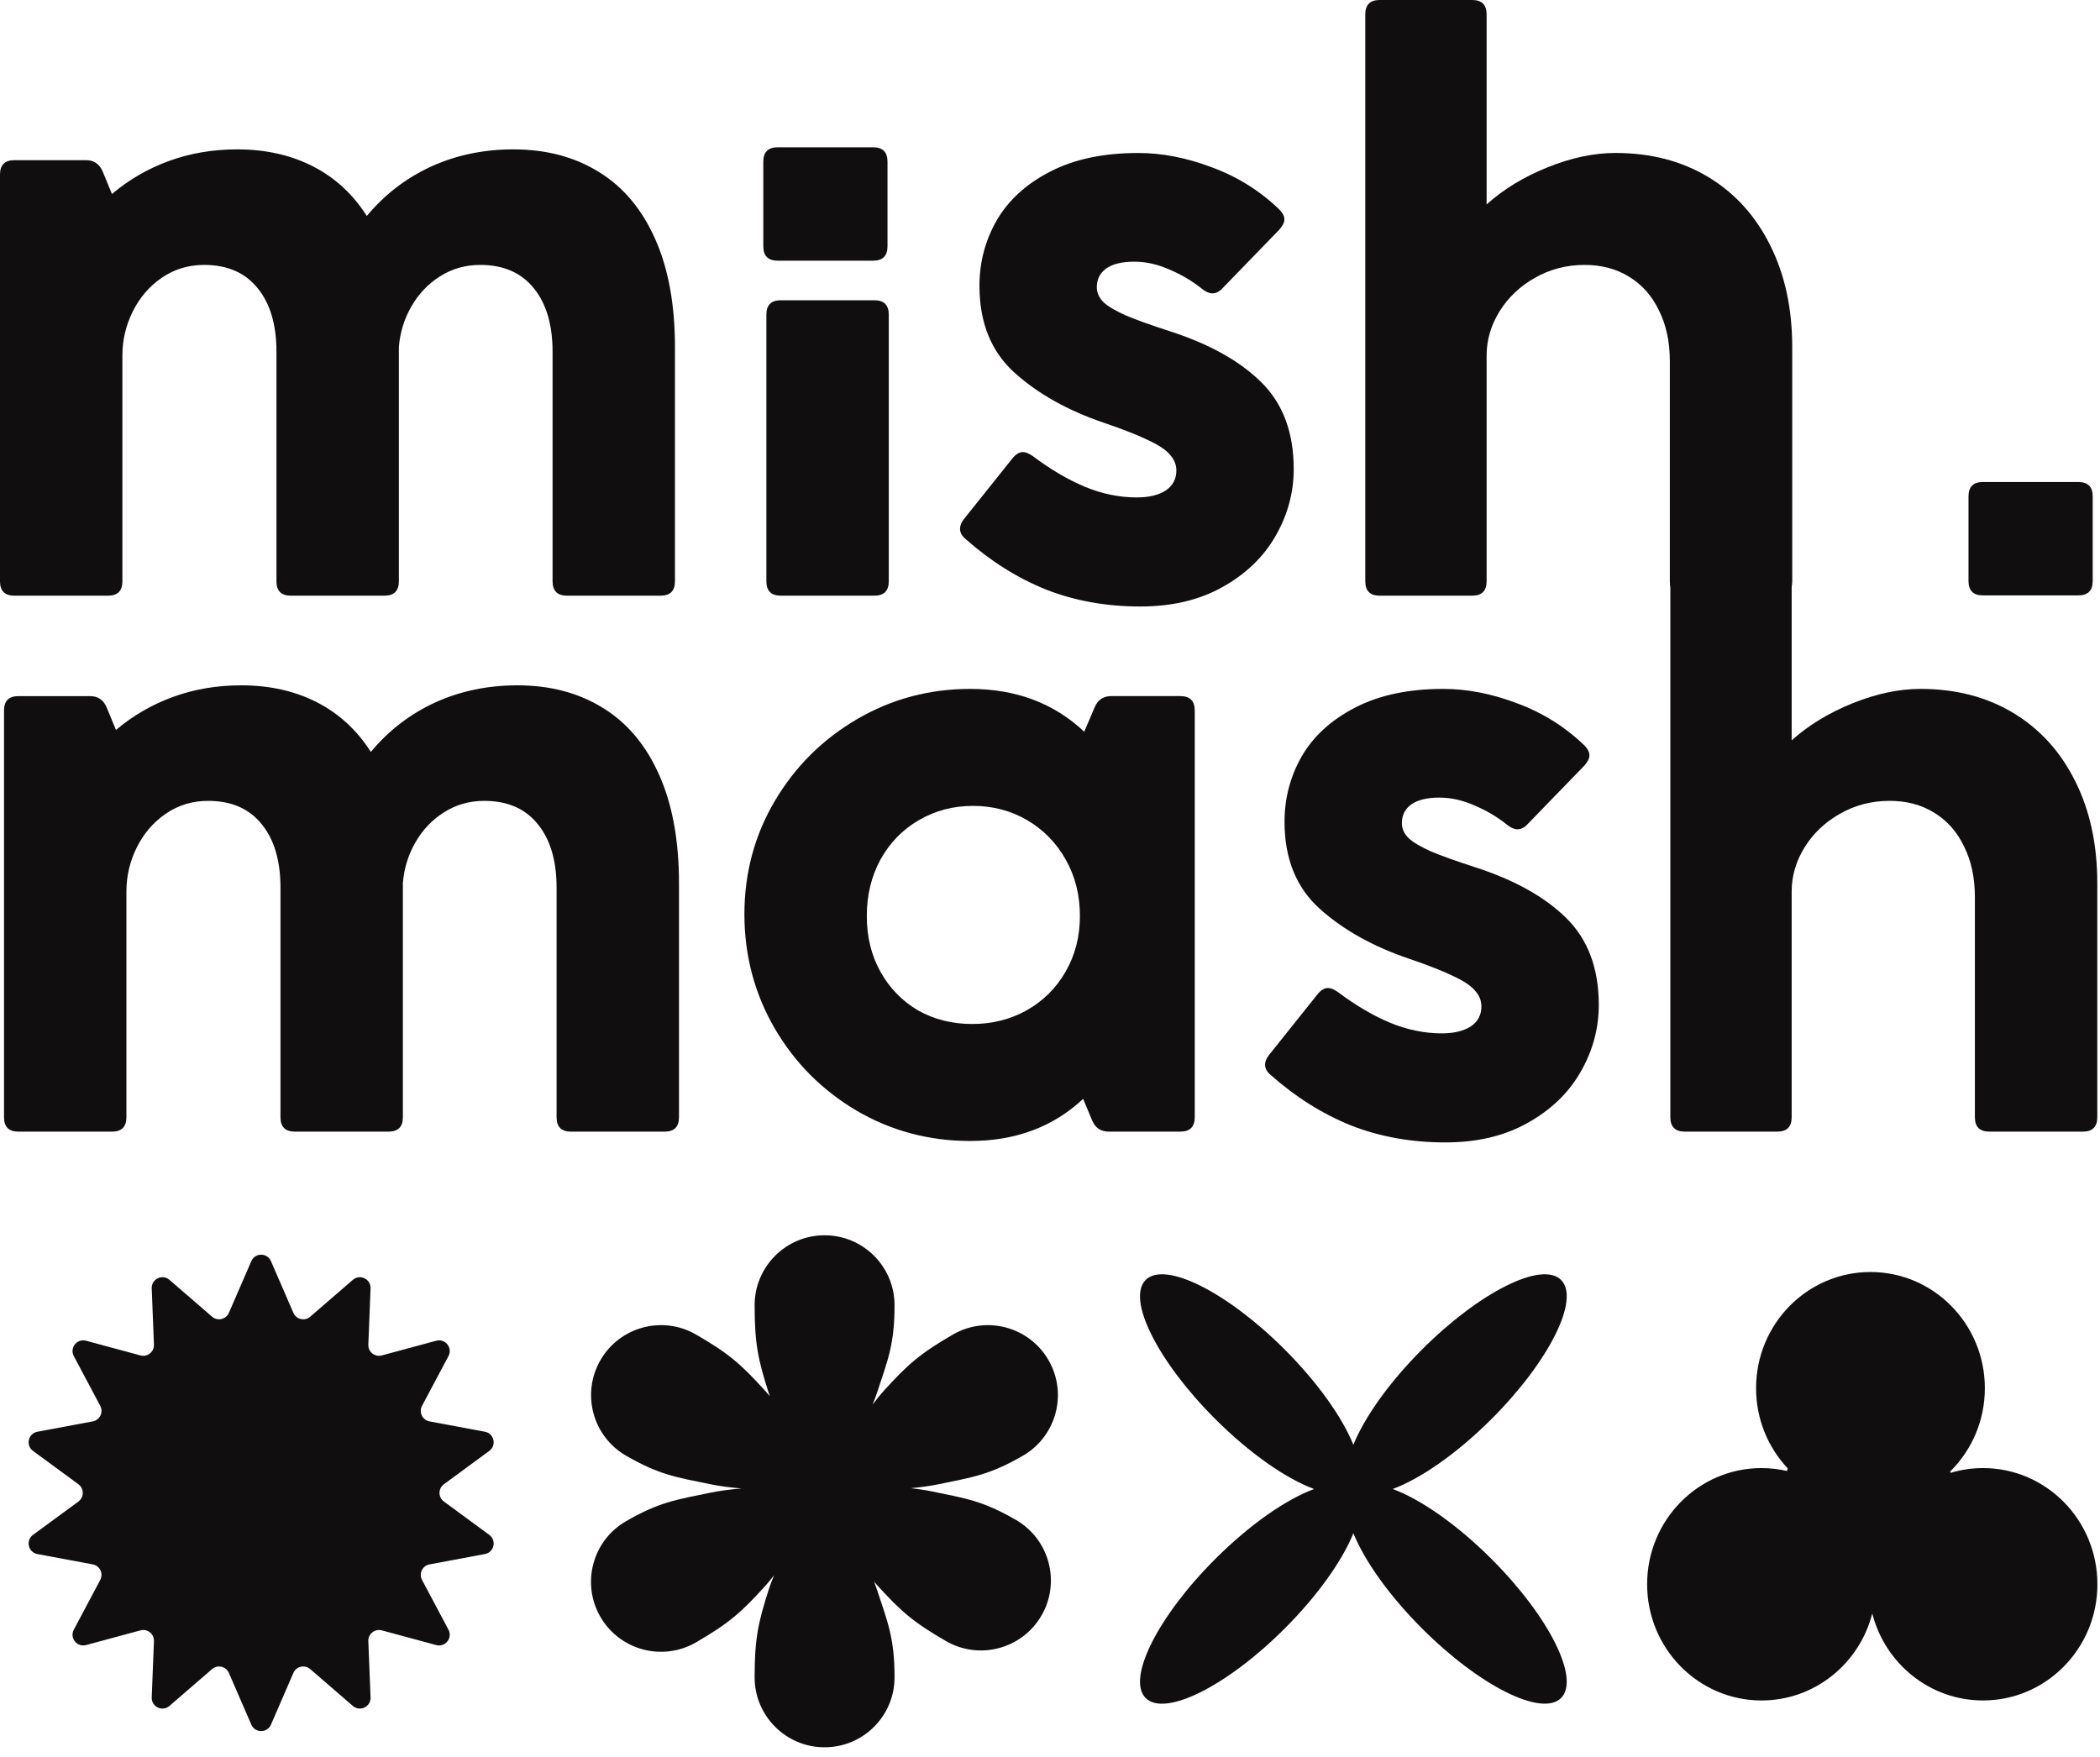
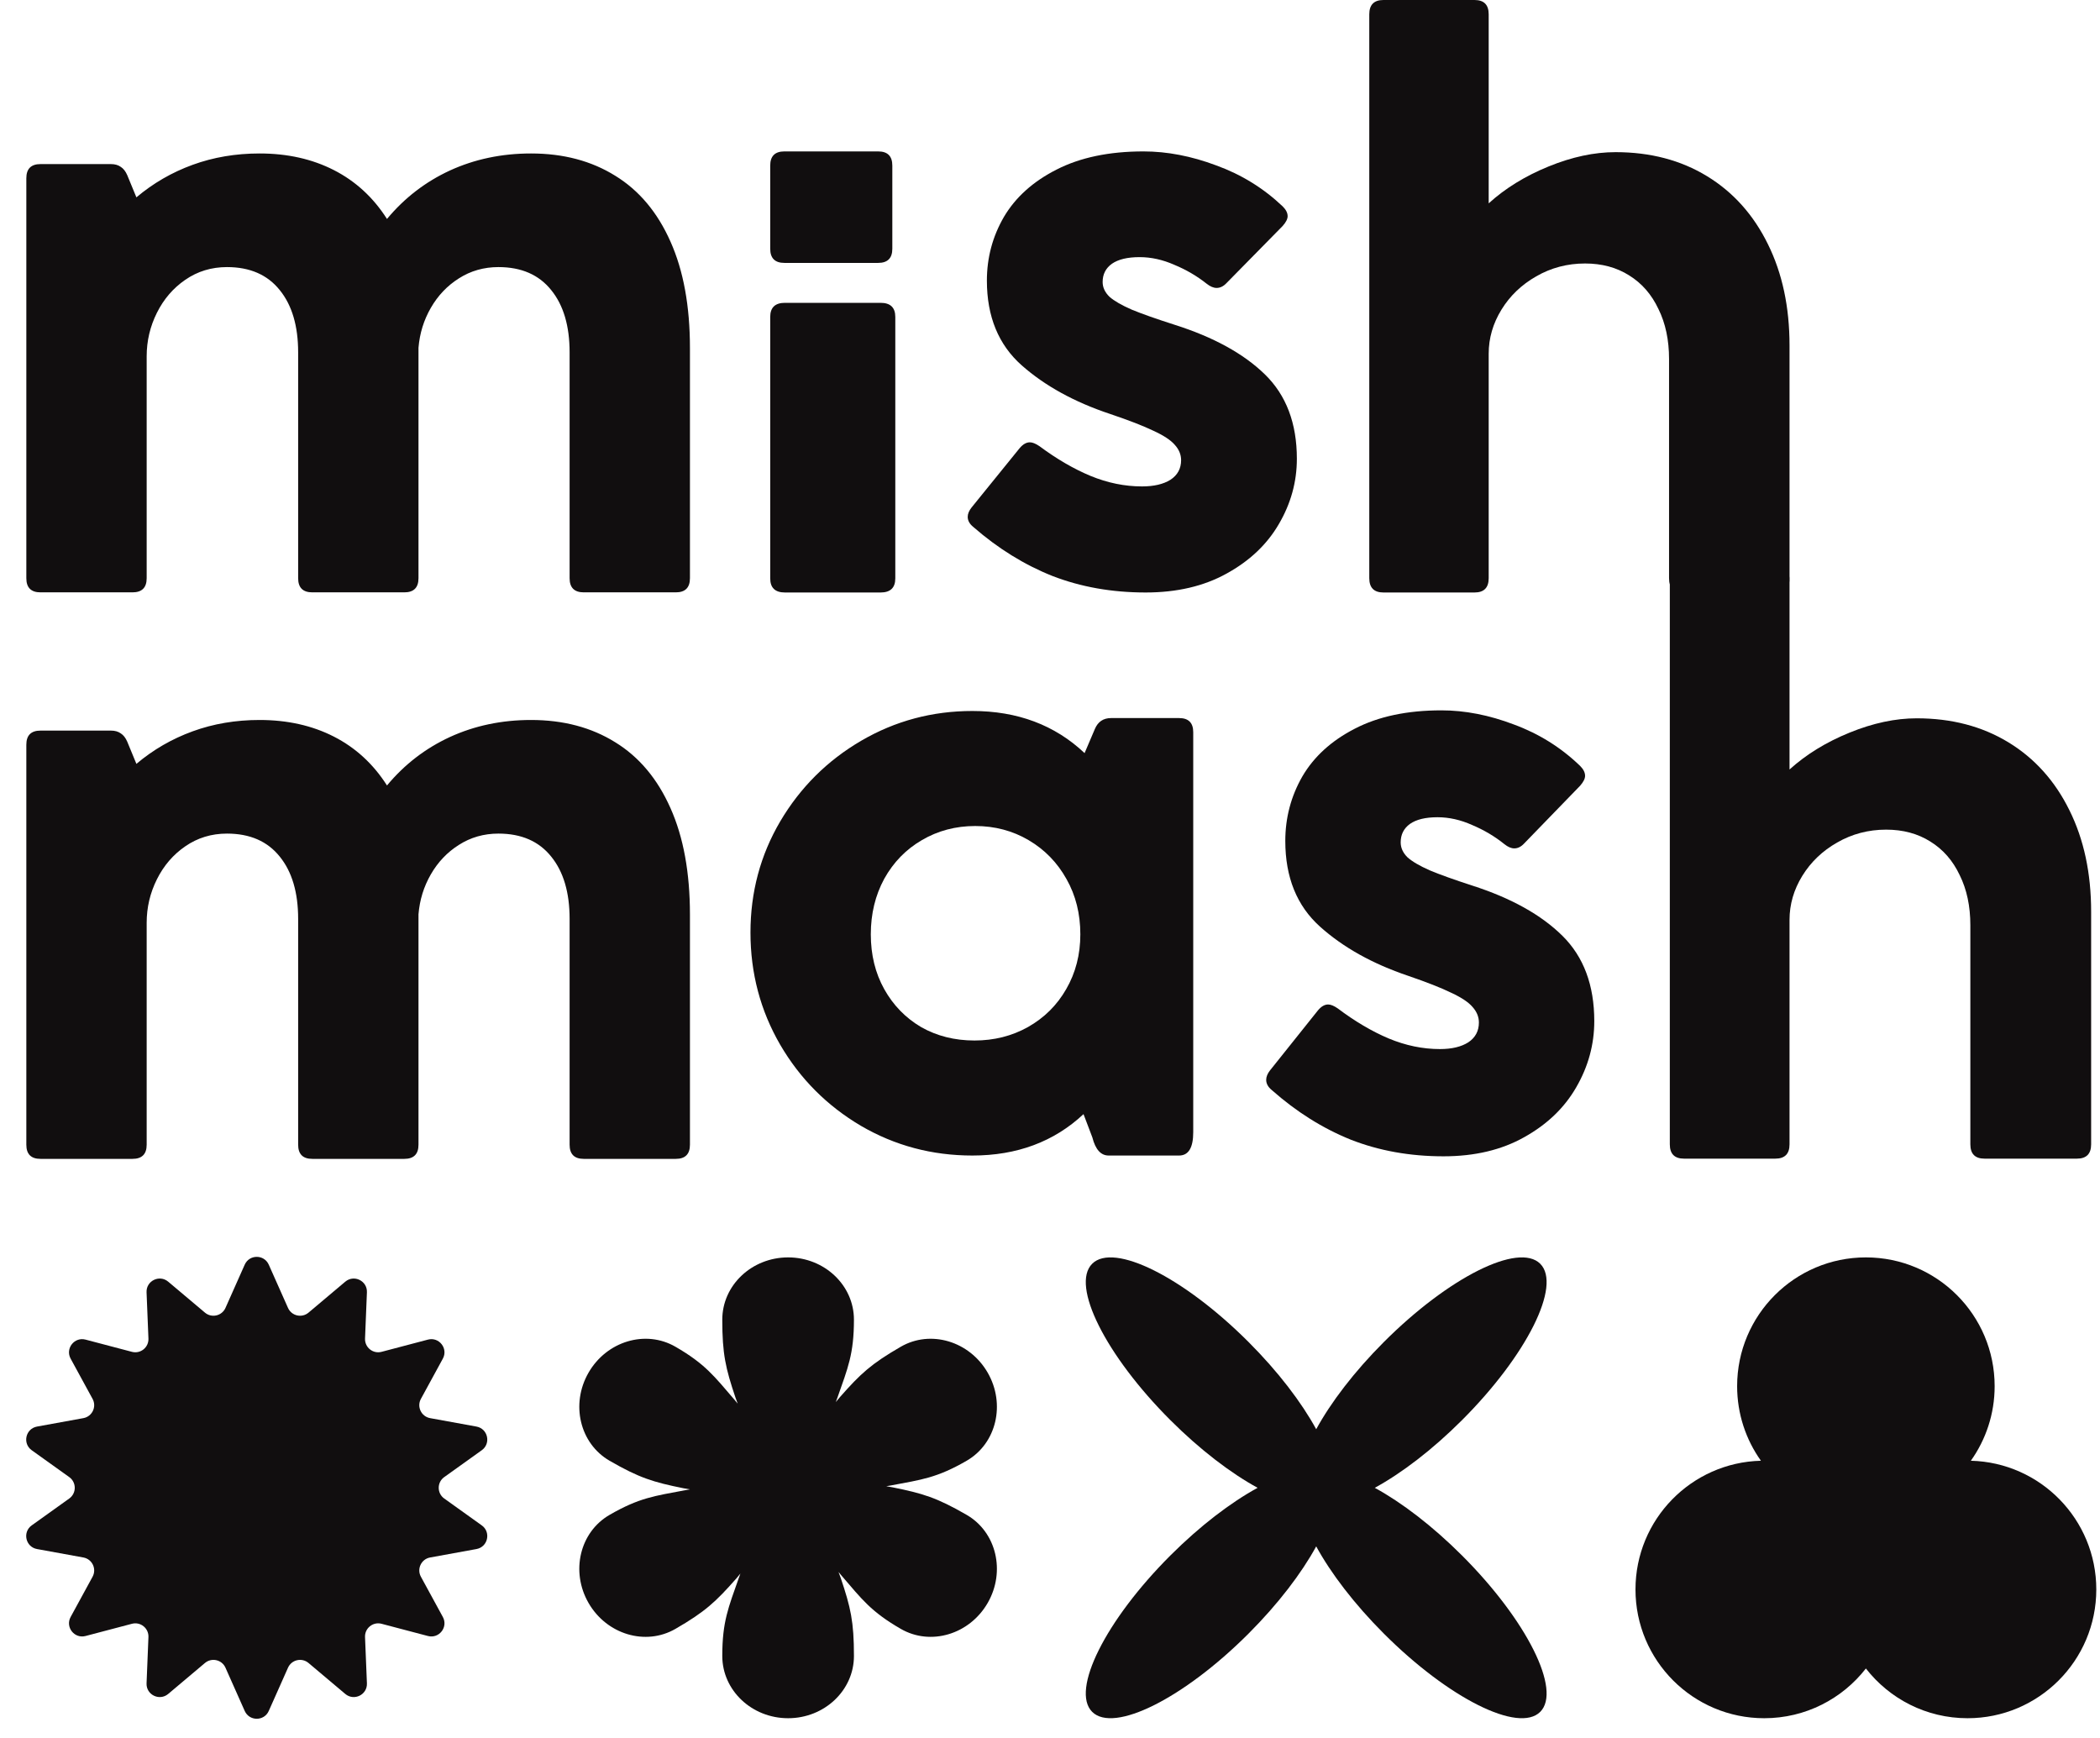
- <svg xmlns="http://www.w3.org/2000/svg" width="196" height="164" viewBox="0 0 196 164" fill="none">
-   <path d="M150.778 14.279C154.071 14.279 156.96 15.03 159.446 16.53C161.933 18.031 163.859 20.159 165.225 22.914C166.592 25.647 167.275 28.816 167.275 32.423V54.262C167.275 55.158 166.827 55.606 165.931 55.606H157.195C156.299 55.606 155.851 55.158 155.851 54.262V33.699C155.851 31.907 155.515 30.34 154.843 28.996C154.194 27.629 153.264 26.576 152.055 25.837C150.868 25.098 149.479 24.729 147.889 24.729C146.209 24.729 144.663 25.132 143.252 25.938C141.863 26.722 140.766 27.764 139.959 29.063C139.153 30.362 138.75 31.739 138.75 33.195V54.262C138.75 55.158 138.302 55.606 137.406 55.606H128.771C127.875 55.606 127.427 55.158 127.427 54.262V1.344C127.427 0.448 127.875 0 128.771 0H137.406C138.302 0 138.75 0.448 138.75 1.344V19.084C140.318 17.673 142.21 16.519 144.428 15.623C146.645 14.727 148.762 14.279 150.778 14.279Z" fill="#110E0F" />
-   <path d="M106.434 56.615C103.254 56.615 100.319 56.089 97.632 55.036C94.966 53.961 92.469 52.393 90.139 50.332C89.781 50.041 89.602 49.716 89.602 49.358C89.602 49.066 89.725 48.764 89.971 48.45L94.507 42.772C94.82 42.392 95.145 42.201 95.481 42.201C95.728 42.201 96.03 42.324 96.388 42.571C98.023 43.803 99.636 44.755 101.227 45.427C102.839 46.099 104.463 46.435 106.098 46.435C107.218 46.435 108.114 46.222 108.786 45.796C109.458 45.348 109.794 44.721 109.794 43.915C109.794 43.377 109.592 42.884 109.189 42.436C108.809 41.988 108.137 41.54 107.173 41.092C106.21 40.622 104.844 40.084 103.074 39.48C99.692 38.337 96.904 36.781 94.709 34.809C92.513 32.838 91.416 30.128 91.416 26.679C91.416 24.483 91.953 22.445 93.029 20.564C94.126 18.682 95.784 17.17 98.001 16.028C100.241 14.863 102.985 14.281 106.233 14.281C108.473 14.281 110.768 14.729 113.12 15.625C115.495 16.498 117.589 17.809 119.403 19.556C119.717 19.869 119.874 20.183 119.874 20.497C119.874 20.765 119.717 21.079 119.403 21.437L114.095 26.914C113.803 27.227 113.49 27.384 113.154 27.384C112.863 27.384 112.549 27.25 112.213 26.981C111.295 26.242 110.276 25.637 109.156 25.167C108.058 24.674 106.961 24.427 105.863 24.427C104.721 24.427 103.847 24.64 103.242 25.066C102.66 25.491 102.369 26.074 102.369 26.813C102.369 27.328 102.582 27.799 103.007 28.224C103.455 28.627 104.161 29.042 105.124 29.467C106.087 29.87 107.431 30.352 109.156 30.912C112.852 32.099 115.707 33.69 117.723 35.683C119.739 37.677 120.747 40.376 120.747 43.78C120.747 45.998 120.176 48.092 119.034 50.063C117.914 52.012 116.267 53.591 114.095 54.801C111.944 56.01 109.391 56.615 106.434 56.615Z" fill="#110E0F" />
-   <path d="M82.952 54.262C82.952 55.158 82.504 55.606 81.608 55.606H72.873C71.977 55.606 71.529 55.158 71.529 54.262V29.372C71.529 28.476 71.977 28.028 72.873 28.028H81.608C82.504 28.028 82.952 28.476 82.952 29.372V54.262Z" fill="#110E0F" />
-   <path d="M71.242 22.99C71.242 23.886 71.69 24.334 72.586 24.334H81.49C82.386 24.334 82.834 23.886 82.834 22.99V15.094C82.834 14.198 82.386 13.75 81.49 13.75H72.586C71.69 13.75 71.242 14.198 71.242 15.094V22.99Z" fill="#110E0F" />
-   <path d="M183.727 54.235C183.727 55.131 184.175 55.579 185.071 55.579H193.974C194.87 55.579 195.318 55.131 195.318 54.235V46.339C195.318 45.443 194.87 44.995 193.974 44.995H185.071C184.175 44.995 183.727 45.443 183.727 46.339V54.235Z" fill="#110E0F" />
-   <path d="M47.911 13.944C50.98 13.944 53.645 14.649 55.907 16.061C58.17 17.449 59.917 19.532 61.149 22.31C62.381 25.065 62.997 28.436 62.997 32.423V54.262C62.997 55.158 62.549 55.606 61.653 55.606H52.917C52.021 55.606 51.573 55.158 51.573 54.262V32.826C51.573 30.317 50.991 28.346 49.826 26.913C48.661 25.457 46.993 24.729 44.82 24.729C43.431 24.729 42.177 25.087 41.057 25.804C39.959 26.498 39.075 27.428 38.403 28.593C37.731 29.758 37.339 31.023 37.227 32.389V54.262C37.227 55.158 36.779 55.606 35.883 55.606H27.147C26.251 55.606 25.803 55.158 25.803 54.262V32.826C25.803 30.317 25.221 28.346 24.056 26.913C22.892 25.457 21.223 24.729 19.05 24.729C17.572 24.729 16.25 25.132 15.086 25.939C13.943 26.723 13.047 27.764 12.398 29.063C11.748 30.362 11.423 31.74 11.423 33.196V54.262C11.423 55.158 10.975 55.606 10.079 55.606H1.344C0.448 55.606 0 55.158 0 54.262V16.296C0 15.4 0.448 14.952 1.344 14.952H8.03C8.411 14.952 8.724 15.041 8.971 15.221C9.217 15.377 9.419 15.635 9.575 15.993L10.449 18.11C12.039 16.766 13.82 15.736 15.791 15.019C17.762 14.302 19.879 13.944 22.141 13.944C24.784 13.944 27.136 14.47 29.197 15.523C31.258 16.576 32.937 18.121 34.236 20.16C35.894 18.166 37.888 16.632 40.217 15.557C42.569 14.481 45.133 13.944 47.911 13.944Z" fill="#110E0F" />
-   <path d="M179.25 64.308C182.543 64.308 185.432 65.058 187.918 66.559C190.405 68.06 192.331 70.188 193.697 72.943C195.064 75.675 195.747 78.845 195.747 82.451V104.29C195.747 105.186 195.299 105.634 194.403 105.634H185.667C184.771 105.634 184.323 105.186 184.323 104.29V83.728C184.323 81.936 183.987 80.368 183.316 79.024C182.666 77.658 181.736 76.605 180.527 75.866C179.34 75.127 177.951 74.757 176.361 74.757C174.681 74.757 173.135 75.16 171.724 75.967C170.335 76.751 169.238 77.792 168.432 79.091C167.625 80.391 167.222 81.768 167.222 83.224V104.29C167.222 105.186 166.774 105.634 165.878 105.634H157.243C156.347 105.634 155.899 105.186 155.899 104.29V54.464C155.899 53.568 156.347 53.12 157.243 53.12H165.878C166.774 53.12 167.222 53.568 167.222 54.464V69.112C168.79 67.701 170.683 66.548 172.9 65.652C175.118 64.756 177.234 64.308 179.25 64.308Z" fill="#110E0F" />
-   <path d="M134.907 106.642C131.726 106.642 128.792 106.116 126.104 105.063C123.439 103.988 120.941 102.42 118.612 100.359C118.253 100.068 118.074 99.743 118.074 99.385C118.074 99.094 118.197 98.791 118.444 98.478L122.98 92.8C123.293 92.419 123.618 92.228 123.954 92.228C124.2 92.228 124.503 92.352 124.861 92.598C126.496 93.83 128.109 94.782 129.699 95.454C131.312 96.126 132.936 96.462 134.571 96.462C135.691 96.462 136.587 96.249 137.259 95.824C137.931 95.376 138.267 94.748 138.267 93.942C138.267 93.404 138.065 92.912 137.662 92.464C137.281 92.016 136.609 91.568 135.646 91.12C134.683 90.649 133.317 90.112 131.547 89.507C128.165 88.365 125.376 86.808 123.181 84.837C120.986 82.866 119.889 80.155 119.889 76.706C119.889 74.511 120.426 72.473 121.501 70.591C122.599 68.71 124.256 67.198 126.474 66.055C128.714 64.891 131.457 64.308 134.705 64.308C136.945 64.308 139.241 64.756 141.593 65.652C143.967 66.526 146.061 67.836 147.876 69.583C148.189 69.897 148.346 70.21 148.346 70.524C148.346 70.793 148.189 71.106 147.876 71.465L142.567 76.941C142.276 77.255 141.963 77.412 141.627 77.412C141.335 77.412 141.022 77.277 140.686 77.008C139.767 76.269 138.748 75.664 137.628 75.194C136.531 74.701 135.433 74.455 134.336 74.455C133.193 74.455 132.32 74.668 131.715 75.093C131.133 75.519 130.842 76.101 130.842 76.84C130.842 77.356 131.054 77.826 131.48 78.251C131.928 78.655 132.633 79.069 133.597 79.495C134.56 79.898 135.904 80.379 137.628 80.939C141.324 82.126 144.18 83.717 146.196 85.71C148.212 87.704 149.22 90.403 149.22 93.808C149.22 96.025 148.649 98.119 147.506 100.091C146.386 102.039 144.74 103.618 142.567 104.828C140.417 106.038 137.864 106.642 134.907 106.642Z" fill="#110E0F" />
-   <path d="M102.17 66.022C102.461 65.327 102.976 64.98 103.715 64.98H110.166C111.062 64.98 111.51 65.428 111.51 66.324V104.29C111.51 105.186 111.062 105.634 110.166 105.634H103.48C102.741 105.634 102.226 105.287 101.934 104.593L101.094 102.577C98.294 105.198 94.778 106.508 90.545 106.508C86.714 106.508 83.187 105.567 79.961 103.686C76.736 101.782 74.182 99.217 72.301 95.992C70.419 92.744 69.478 89.193 69.478 85.341C69.478 81.511 70.419 77.994 72.301 74.791C74.205 71.565 76.769 69.012 79.995 67.13C83.22 65.249 86.737 64.308 90.545 64.308C94.823 64.308 98.373 65.641 101.195 68.306L102.17 66.022ZM90.746 95.588C92.605 95.588 94.296 95.163 95.82 94.312C97.365 93.438 98.575 92.24 99.448 90.717C100.344 89.171 100.792 87.435 100.792 85.509C100.792 83.56 100.355 81.813 99.482 80.267C98.608 78.7 97.41 77.468 95.887 76.572C94.364 75.676 92.672 75.228 90.813 75.228C88.954 75.228 87.263 75.676 85.74 76.572C84.239 77.445 83.052 78.666 82.179 80.234C81.328 81.802 80.902 83.56 80.902 85.509C80.902 87.457 81.328 89.193 82.179 90.717C83.03 92.24 84.195 93.438 85.673 94.312C87.174 95.163 88.865 95.588 90.746 95.588Z" fill="#110E0F" />
-   <path d="M48.286 63.974C51.355 63.974 54.02 64.679 56.282 66.09C58.545 67.479 60.292 69.562 61.524 72.34C62.756 75.095 63.372 78.466 63.372 82.453V104.292C63.372 105.188 62.924 105.636 62.028 105.636H53.292C52.396 105.636 51.948 105.188 51.948 104.292V82.856C51.948 80.347 51.366 78.376 50.201 76.943C49.036 75.487 47.368 74.759 45.195 74.759C43.806 74.759 42.552 75.117 41.432 75.834C40.334 76.528 39.45 77.458 38.778 78.623C38.106 79.787 37.714 81.053 37.602 82.419V104.292C37.602 105.188 37.154 105.636 36.258 105.636H27.522C26.626 105.636 26.178 105.188 26.178 104.292V82.856C26.178 80.347 25.596 78.376 24.431 76.943C23.267 75.487 21.598 74.759 19.425 74.759C17.947 74.759 16.625 75.162 15.461 75.968C14.318 76.752 13.422 77.794 12.773 79.093C12.123 80.392 11.798 81.77 11.798 83.226V104.292C11.798 105.188 11.35 105.636 10.454 105.636H1.719C0.823 105.636 0.375 105.188 0.375 104.292V66.326C0.375 65.43 0.823 64.982 1.719 64.982H8.405C8.786 64.982 9.099 65.071 9.346 65.25C9.592 65.407 9.794 65.665 9.95 66.023L10.824 68.14C12.414 66.796 14.195 65.766 16.166 65.049C18.137 64.332 20.254 63.974 22.516 63.974C25.159 63.974 27.511 64.5 29.572 65.553C31.633 66.606 33.312 68.151 34.611 70.189C36.269 68.196 38.263 66.662 40.592 65.586C42.944 64.511 45.508 63.974 48.286 63.974Z" fill="#110E0F" />
-   <path d="M25.29 160.991C24.942 161.794 23.804 161.794 23.456 160.991L21.363 156.166C21.095 155.547 20.303 155.366 19.792 155.807L15.814 159.246C15.152 159.819 14.126 159.325 14.161 158.45L14.369 153.196C14.396 152.522 13.761 152.015 13.109 152.191L8.033 153.563C7.188 153.792 6.478 152.902 6.889 152.129L9.356 147.485C9.673 146.889 9.32 146.157 8.657 146.033L3.488 145.067C2.628 144.906 2.374 143.796 3.08 143.278L7.318 140.165C7.862 139.765 7.862 138.953 7.318 138.553L3.08 135.44C2.374 134.922 2.628 133.812 3.488 133.651L8.657 132.685C9.32 132.561 9.673 131.829 9.356 131.233L6.889 126.589C6.478 125.816 7.188 124.926 8.033 125.155L13.109 126.527C13.761 126.703 14.396 126.196 14.369 125.522L14.161 120.268C14.126 119.393 15.152 118.899 15.814 119.471L19.792 122.91C20.303 123.352 21.095 123.171 21.363 122.552L23.456 117.727C23.804 116.924 24.942 116.924 25.29 117.727L27.382 122.552C27.651 123.171 28.443 123.352 28.954 122.91L32.932 119.471C33.594 118.899 34.62 119.393 34.585 120.268L34.377 125.522C34.35 126.196 34.985 126.703 35.637 126.527L40.713 125.155C41.558 124.926 42.268 125.816 41.857 126.589L39.389 131.233C39.073 131.829 39.425 132.561 40.089 132.685L45.258 133.651C46.118 133.812 46.371 134.922 45.666 135.44L41.428 138.553C40.884 138.953 40.884 139.765 41.428 140.165L45.666 143.278C46.371 143.796 46.118 144.906 45.258 145.067L40.089 146.033C39.425 146.157 39.073 146.889 39.389 147.485L41.857 152.129C42.268 152.902 41.558 153.792 40.713 153.563L35.637 152.191C34.985 152.015 34.35 152.522 34.377 153.196L34.585 158.45C34.62 159.325 33.594 159.819 32.932 159.246L28.954 155.807C28.443 155.366 27.651 155.547 27.382 156.166L25.29 160.991Z" fill="#110E0F" />
-   <path d="M174.577 118.74C180.473 118.74 185.253 123.596 185.253 129.586C185.253 132.633 184.015 135.383 182.024 137.353C182.033 137.398 182.043 137.443 182.051 137.488C183.012 137.199 184.029 137.042 185.082 137.042C190.978 137.042 195.758 141.898 195.758 147.888C195.758 153.878 190.978 158.735 185.082 158.735C180.112 158.735 175.935 155.285 174.745 150.615C173.554 155.285 169.378 158.735 164.409 158.735C158.512 158.735 153.732 153.878 153.732 147.888C153.732 141.898 158.512 137.043 164.409 137.042C165.229 137.042 166.027 137.138 166.793 137.316C166.811 137.232 166.829 137.149 166.849 137.066C165.023 135.12 163.9 132.487 163.9 129.586C163.9 123.596 168.68 118.74 174.577 118.74Z" fill="#110E0F" />
-   <path d="M76.961 163.106C73.355 163.106 70.432 160.182 70.432 156.576C70.432 152.97 70.758 151.49 71.737 148.414C71.878 147.972 72.052 147.513 72.248 147.046C71.959 147.424 71.666 147.779 71.371 148.103C69.197 150.488 68.078 151.512 64.955 153.315C61.832 155.118 57.838 154.048 56.035 150.925C54.232 147.802 55.302 143.808 58.425 142.005C61.548 140.202 63.127 139.995 66.311 139.338C67.192 139.156 68.191 139.033 69.214 138.946C68.193 138.86 67.197 138.735 66.317 138.554C63.134 137.897 61.556 137.69 58.433 135.887C55.309 134.084 54.239 130.089 56.042 126.966C57.845 123.843 61.839 122.773 64.962 124.576C68.085 126.379 69.204 127.402 71.378 129.788C71.535 129.96 71.692 130.143 71.848 130.332C71.809 130.221 71.772 130.112 71.737 130.003C70.758 126.927 70.432 125.447 70.432 121.841C70.432 118.235 73.355 115.311 76.961 115.311C80.567 115.311 83.491 118.234 83.491 121.841C83.491 125.447 82.881 126.917 81.858 130.003C81.739 130.362 81.599 130.733 81.446 131.113C81.801 130.635 82.162 130.187 82.525 129.788C84.7 127.402 85.818 126.379 88.941 124.576C92.064 122.773 96.058 123.843 97.861 126.966C99.665 130.089 98.595 134.084 95.472 135.887C92.349 137.69 90.77 137.897 87.587 138.554C86.801 138.716 85.921 138.834 85.015 138.919C85.689 138.996 86.339 139.09 86.935 139.213C90.118 139.87 91.696 140.078 94.819 141.881C97.942 143.684 99.012 147.678 97.209 150.801C95.406 153.924 91.412 154.994 88.289 153.19C85.166 151.387 84.047 150.364 81.873 147.979C81.777 147.874 81.682 147.765 81.587 147.653C81.686 147.912 81.776 148.166 81.858 148.414C82.881 151.5 83.491 152.97 83.491 156.576C83.491 160.183 80.567 163.106 76.961 163.106Z" fill="#110E0F" />
-   <path d="M119.901 152.023C114.529 157.396 108.721 160.3 106.93 158.509C105.139 156.718 108.042 150.911 113.415 145.538C116.66 142.292 120.066 139.95 122.647 138.997C120.066 138.044 116.66 135.7 113.414 132.454C108.041 127.081 105.137 121.273 106.928 119.482C108.719 117.691 114.526 120.595 119.899 125.968C123.009 129.078 125.29 132.334 126.314 134.872C127.339 132.334 129.619 129.078 132.729 125.968C138.101 120.595 143.909 117.692 145.7 119.482C147.491 121.273 144.588 127.081 139.215 132.455C135.971 135.698 132.568 138.041 129.986 138.995C132.567 139.949 135.97 142.291 139.213 145.535C144.586 150.908 147.49 156.715 145.699 158.506C143.908 160.297 138.1 157.393 132.727 152.02C129.619 148.913 127.341 145.66 126.315 143.123C125.291 145.66 123.01 148.914 119.901 152.023Z" fill="#110E0F" />
+ <svg xmlns="http://www.w3.org/2000/svg" width="319" height="264" viewBox="0 0 319 264" fill="none">
+   <path d="M245.409 23.112C250.684 23.112 255.313 24.326 259.296 26.755C263.28 29.184 266.366 32.629 268.554 37.088C270.743 41.511 271.838 46.641 271.838 52.477V87.825C271.838 89.275 271.12 90 269.685 90H255.69C254.255 90 253.537 89.275 253.537 87.825V54.544C253.537 51.644 252.999 49.106 251.922 46.931C250.882 44.719 249.392 43.015 247.455 41.819C245.553 40.622 243.328 40.024 240.78 40.024C238.089 40.024 235.613 40.677 233.352 41.982C231.127 43.251 229.369 44.937 228.077 47.039C226.785 49.142 226.139 51.372 226.139 53.728V87.825C226.139 89.275 225.422 90 223.986 90H210.153C208.718 90 208 89.275 208 87.825V2.175C208 0.725 208.718 0 210.153 0H223.986C225.422 0 226.139 0.725 226.139 2.175V30.888C228.651 28.604 231.684 26.737 235.236 25.287C238.789 23.837 242.18 23.112 245.409 23.112Z" fill="#110E0F" />
+   <path d="M291.157 109.112C296.445 109.112 301.086 110.326 305.079 112.755C309.073 115.184 312.166 118.628 314.361 123.088C316.555 127.511 317.653 132.641 317.653 138.477V173.825C317.653 175.275 316.933 176 315.494 176H301.464C300.025 176 299.305 175.275 299.305 173.825V140.544C299.305 137.644 298.766 135.106 297.686 132.931C296.643 130.719 295.15 129.015 293.207 127.819C291.301 126.622 289.07 126.024 286.516 126.024C283.818 126.024 281.336 126.677 279.069 127.982C276.839 129.251 275.076 130.937 273.781 133.039C272.486 135.142 271.838 137.372 271.838 139.728V173.825C271.838 175.275 271.119 176 269.68 176H255.811C254.372 176 253.653 175.275 253.653 173.825V88.175C253.653 86.725 254.372 86 255.811 86H269.68C271.119 86 271.838 86.725 271.838 88.175V116.888C274.356 114.604 277.396 112.737 280.958 111.287C284.519 109.837 287.919 109.112 291.157 109.112Z" fill="#110E0F" />
+   <path d="M174.023 90C168.917 90 164.206 89.167 159.891 87.501C155.612 85.799 151.603 83.318 147.863 80.056C147.288 79.596 147 79.082 147 78.514C147 78.053 147.198 77.575 147.593 77.079L154.875 68.092C155.378 67.489 155.9 67.188 156.439 67.188C156.835 67.188 157.32 67.383 157.895 67.773C160.52 69.723 163.109 71.229 165.662 72.293C168.251 73.356 170.858 73.888 173.483 73.888C175.281 73.888 176.72 73.551 177.798 72.878C178.877 72.169 179.416 71.176 179.416 69.9C179.416 69.049 179.093 68.269 178.446 67.56C177.834 66.851 176.755 66.142 175.209 65.433C173.663 64.689 171.47 63.838 168.629 62.881C163.199 61.073 158.722 58.609 155.198 55.49C151.675 52.37 149.913 48.081 149.913 42.621C149.913 39.147 150.776 35.921 152.502 32.944C154.264 29.966 156.924 27.573 160.484 25.765C164.08 23.922 168.485 23 173.699 23C177.295 23 180.981 23.709 184.756 25.127C188.568 26.509 191.93 28.583 194.842 31.348C195.346 31.845 195.598 32.341 195.598 32.837C195.598 33.263 195.346 33.759 194.842 34.326L186.32 42.994C185.853 43.49 185.35 43.738 184.81 43.738C184.343 43.738 183.839 43.525 183.3 43.1C181.826 41.93 180.19 40.973 178.392 40.229C176.63 39.449 174.868 39.059 173.106 39.059C171.272 39.059 169.869 39.395 168.899 40.069C167.964 40.743 167.496 41.664 167.496 42.834C167.496 43.65 167.838 44.394 168.521 45.068C169.24 45.706 170.373 46.361 171.919 47.035C173.465 47.673 175.623 48.435 178.392 49.321C184.325 51.2 188.909 53.717 192.146 56.872C195.382 60.027 197 64.299 197 69.687C197 73.197 196.083 76.511 194.249 79.631C192.451 82.715 189.808 85.214 186.32 87.129C182.868 89.043 178.769 90 174.023 90Z" fill="#110E0F" />
+   <path d="M136 87.856C136 89.285 135.255 90 133.765 90H119.235C117.745 90 117 89.285 117 87.856V48.144C117 46.715 117.745 46 119.235 46H133.765C135.255 46 136 46.715 136 48.144V87.856Z" fill="#110E0F" />
+   <path d="M117 37.785C117 39.219 117.717 39.935 119.151 39.935H133.398C134.832 39.935 135.548 39.219 135.548 37.785V25.151C135.548 23.717 134.832 23 133.398 23H119.151C117.717 23 117 23.717 117 25.151V37.785Z" fill="#110E0F" />
+   <path d="M80.667 23.312C85.577 23.312 89.842 24.442 93.462 26.7C97.082 28.922 99.878 32.255 101.849 36.7C103.821 41.108 104.806 46.502 104.806 52.882V87.829C104.806 89.262 104.09 89.979 102.656 89.979H88.677C87.244 89.979 86.527 89.262 86.527 87.829V53.528C86.527 49.513 85.595 46.359 83.731 44.065C81.867 41.735 79.197 40.571 75.72 40.571C73.498 40.571 71.491 41.144 69.699 42.291C67.943 43.402 66.527 44.89 65.452 46.753C64.376 48.617 63.749 50.642 63.57 52.829V87.829C63.57 89.262 62.853 89.979 61.419 89.979H47.441C46.007 89.979 45.29 89.262 45.29 87.829V53.528C45.29 49.513 44.358 46.359 42.495 44.065C40.631 41.735 37.961 40.571 34.484 40.571C32.118 40.571 30.004 41.216 28.14 42.506C26.312 43.761 24.878 45.427 23.839 47.506C22.799 49.585 22.28 51.789 22.28 54.119V87.829C22.28 89.262 21.563 89.979 20.129 89.979H6.151C4.717 89.979 4 89.262 4 87.829V27.076C4 25.642 4.717 24.925 6.151 24.925H16.849C17.459 24.925 17.961 25.069 18.355 25.355C18.749 25.606 19.072 26.019 19.323 26.592L20.72 29.979C23.265 27.829 26.115 26.18 29.269 25.033C32.423 23.886 35.81 23.312 39.43 23.312C43.66 23.312 47.423 24.155 50.72 25.839C54.018 27.524 56.706 29.997 58.785 33.259C61.437 30.069 64.627 27.614 68.355 25.893C72.118 24.173 76.222 23.312 80.667 23.312Z" fill="#110E0F" />
+   <path d="M219.275 175.645C214.186 175.645 209.49 174.803 205.189 173.118C200.924 171.398 196.928 168.889 193.2 165.591C192.627 165.126 192.34 164.606 192.34 164.032C192.34 163.566 192.537 163.083 192.931 162.581L200.189 153.495C200.691 152.885 201.211 152.581 201.748 152.581C202.143 152.581 202.627 152.778 203.2 153.172C205.817 155.143 208.397 156.667 210.942 157.742C213.523 158.817 216.121 159.355 218.738 159.355C220.53 159.355 221.964 159.014 223.039 158.333C224.114 157.617 224.652 156.613 224.652 155.323C224.652 154.462 224.329 153.674 223.684 152.957C223.075 152.24 221.999 151.523 220.458 150.807C218.917 150.054 216.731 149.194 213.899 148.226C208.487 146.398 204.024 143.907 200.512 140.753C196.999 137.599 195.243 133.262 195.243 127.742C195.243 124.229 196.103 120.968 197.824 117.957C199.58 114.946 202.232 112.527 205.781 110.699C209.365 108.835 213.756 107.903 218.953 107.903C222.537 107.903 226.211 108.62 229.974 110.054C233.774 111.452 237.125 113.548 240.028 116.344C240.53 116.846 240.781 117.348 240.781 117.85C240.781 118.28 240.53 118.781 240.028 119.355L231.533 128.118C231.067 128.62 230.566 128.871 230.028 128.871C229.562 128.871 229.06 128.656 228.523 128.226C227.053 127.043 225.422 126.075 223.63 125.323C221.874 124.534 220.118 124.14 218.361 124.14C216.533 124.14 215.136 124.48 214.168 125.161C213.236 125.842 212.77 126.774 212.77 127.957C212.77 128.781 213.11 129.534 213.791 130.215C214.508 130.86 215.637 131.523 217.179 132.204C218.72 132.85 220.87 133.62 223.63 134.516C229.544 136.416 234.114 138.961 237.34 142.151C240.566 145.341 242.179 149.66 242.179 155.108C242.179 158.656 241.265 162.007 239.437 165.161C237.645 168.28 235.01 170.807 231.533 172.742C228.093 174.678 224.007 175.645 219.275 175.645Z" fill="#110E0F" />
+   <path d="M166.312 110.742C166.778 109.631 167.602 109.075 168.785 109.075H179.108C180.541 109.075 181.258 109.792 181.258 111.226V171.979C181.258 174.344 180.541 175.527 179.108 175.527H168.409C167.226 175.527 166.401 174.61 165.935 172.777L164.591 169.237C160.111 173.43 154.484 175.527 147.71 175.527C141.581 175.527 135.935 174.022 130.774 171.011C125.613 167.964 121.527 163.86 118.516 158.699C115.505 153.502 114 147.821 114 141.656C114 135.527 115.505 129.9 118.516 124.774C121.563 119.613 125.667 115.527 130.828 112.516C135.989 109.505 141.616 108 147.71 108C154.556 108 160.237 110.133 164.753 114.398L166.312 110.742ZM148.032 158.054C151.007 158.054 153.713 157.373 156.151 156.011C158.624 154.613 160.559 152.695 161.957 150.258C163.391 147.785 164.108 145.007 164.108 141.925C164.108 138.806 163.409 136.011 162.011 133.538C160.613 131.029 158.695 129.057 156.258 127.624C153.821 126.19 151.115 125.473 148.14 125.473C145.165 125.473 142.459 126.19 140.022 127.624C137.62 129.022 135.72 130.975 134.323 133.484C132.961 135.993 132.28 138.806 132.28 141.925C132.28 145.043 132.961 147.821 134.323 150.258C135.685 152.695 137.548 154.613 139.914 156.011C142.315 157.373 145.022 158.054 148.032 158.054Z" fill="#110E0F" />
+   <path d="M80.667 109.366C85.577 109.366 89.842 110.495 93.462 112.753C97.082 114.976 99.878 118.309 101.849 122.753C103.821 127.162 104.806 132.556 104.806 138.936V173.882C104.806 175.316 104.09 176.033 102.656 176.033H88.677C87.244 176.033 86.527 175.316 86.527 173.882V139.581C86.527 135.567 85.595 132.413 83.731 130.119C81.867 127.789 79.197 126.624 75.72 126.624C73.498 126.624 71.491 127.198 69.699 128.345C67.943 129.456 66.527 130.943 65.452 132.807C64.376 134.671 63.749 136.696 63.57 138.882V173.882C63.57 175.316 62.853 176.033 61.419 176.033H47.441C46.007 176.033 45.29 175.316 45.29 173.882V139.581C45.29 135.567 44.358 132.413 42.495 130.119C40.631 127.789 37.961 126.624 34.484 126.624C32.118 126.624 30.004 127.269 28.14 128.56C26.312 129.814 24.878 131.481 23.839 133.56C22.799 135.639 22.28 137.843 22.28 140.173V173.882C22.28 175.316 21.563 176.033 20.129 176.033H6.151C4.717 176.033 4 175.316 4 173.882V113.13C4 111.696 4.717 110.979 6.151 110.979H16.849C17.459 110.979 17.961 111.122 18.355 111.409C18.749 111.66 19.072 112.072 19.323 112.646L20.72 116.033C23.265 113.882 26.115 112.234 29.269 111.087C32.423 109.94 35.81 109.366 39.43 109.366C43.66 109.366 47.423 110.209 50.72 111.893C54.018 113.578 56.706 116.051 58.785 119.312C61.437 116.122 64.627 113.667 68.355 111.947C72.118 110.226 76.222 109.366 80.667 109.366Z" fill="#110E0F" />
+   <path d="M283.438 191C294.239 191 302.996 199.757 302.996 210.559C302.996 214.781 301.657 218.691 299.382 221.888C309.952 222.154 318.438 230.807 318.438 241.441C318.437 252.243 309.681 261 298.879 261C292.602 261 287.016 258.042 283.438 253.445C279.859 258.042 274.273 261 267.996 261C257.194 261 248.438 252.243 248.438 241.441C248.438 230.808 256.923 222.155 267.492 221.888C265.217 218.691 263.879 214.781 263.879 210.559C263.879 199.757 272.636 191 283.438 191Z" fill="#110E0F" />
+   <path d="M40.827 259.894C40.123 261.477 37.877 261.477 37.173 259.894L34.25 253.326C33.708 252.109 32.152 251.752 31.134 252.609L25.55 257.313C24.22 258.433 22.192 257.439 22.263 255.702L22.549 248.67C22.604 247.326 21.343 246.312 20.042 246.654L12.996 248.511C11.299 248.958 9.89 247.159 10.73 245.619L14.062 239.509C14.715 238.313 14.006 236.828 12.665 236.584L5.623 235.302C3.885 234.985 3.381 232.736 4.817 231.708L10.52 227.626C11.634 226.829 11.634 225.171 10.52 224.374L4.817 220.292C3.381 219.264 3.885 217.015 5.623 216.698L12.665 215.416C14.006 215.172 14.715 213.687 14.062 212.491L10.73 206.381C9.89 204.841 11.299 203.042 12.996 203.489L20.042 205.346C21.343 205.688 22.604 204.674 22.549 203.33L22.263 196.298C22.192 194.561 24.22 193.567 25.55 194.687L31.134 199.391C32.152 200.248 33.708 199.891 34.25 198.674L37.173 192.106C37.877 190.523 40.123 190.523 40.827 192.106L43.75 198.674C44.292 199.891 45.848 200.248 46.866 199.391L52.45 194.687C53.78 193.567 55.808 194.561 55.737 196.298L55.451 203.33C55.396 204.674 56.657 205.688 57.958 205.346L65.004 203.489C66.701 203.042 68.11 204.841 67.27 206.381L63.938 212.491C63.285 213.687 63.994 215.172 65.335 215.416L72.377 216.698C74.115 217.015 74.619 219.264 73.183 220.292L67.48 224.374C66.366 225.171 66.366 226.829 67.48 227.626L73.183 231.708C74.619 232.736 74.115 234.985 72.377 235.302L65.335 236.584C63.994 236.828 63.285 238.313 63.938 239.509L67.27 245.619C68.11 247.159 66.701 248.958 65.004 248.511L57.958 246.654C56.657 246.312 55.396 247.326 55.45 248.67L55.737 255.702C55.808 257.439 53.78 258.433 52.45 257.313L46.866 252.609C45.848 251.752 44.292 252.109 43.75 253.326L40.827 259.894Z" fill="#110E0F" />
+   <path d="M119.718 191C125.241 191 129.718 195.235 129.718 200.459C129.718 205.683 128.784 207.814 127.218 212.284C127.138 212.512 127.051 212.742 126.961 212.976C127.172 212.711 127.384 212.456 127.597 212.214C130.706 208.687 132.313 207.181 136.837 204.569C141.361 201.957 147.268 203.717 150.029 208.5C152.791 213.283 151.362 219.278 146.838 221.891C142.314 224.503 140.002 224.759 135.348 225.638C135.113 225.682 134.871 225.721 134.625 225.76C134.958 225.81 135.283 225.865 135.597 225.929C140.205 226.858 142.313 227.497 146.837 230.109C151.361 232.722 152.79 238.716 150.028 243.499C147.267 248.282 141.361 250.042 136.837 247.43C132.313 244.818 130.935 242.944 127.847 239.353C127.69 239.17 127.534 238.981 127.377 238.786C127.5 239.101 127.616 239.411 127.719 239.716C129.218 244.172 129.719 246.316 129.719 251.54C129.719 256.764 125.241 261 119.718 261C114.195 261 109.718 256.765 109.718 251.541C109.718 246.317 110.653 244.186 112.219 239.716C112.298 239.489 112.383 239.259 112.473 239.025C112.262 239.29 112.052 239.546 111.839 239.787C108.73 243.313 107.123 244.819 102.599 247.431C98.074 250.043 92.168 248.283 89.406 243.5C86.645 238.717 88.075 232.722 92.599 230.11C97.123 227.498 99.435 227.242 104.089 226.363C104.325 226.319 104.568 226.277 104.815 226.238C104.481 226.188 104.155 226.134 103.84 226.07C99.231 225.141 97.124 224.502 92.6 221.89C88.076 219.277 86.646 213.283 89.407 208.5C92.169 203.717 98.075 201.957 102.6 204.569C107.124 207.182 108.502 209.055 111.59 212.646C111.746 212.828 111.902 213.018 112.059 213.212C111.935 212.898 111.82 212.589 111.718 212.284C110.219 207.828 109.718 205.684 109.718 200.46C109.718 195.236 114.195 191 119.718 191Z" fill="#110E0F" />
+   <path d="M233.969 260.032C230.691 263.31 220.062 257.995 210.229 248.162C205.712 243.646 202.152 238.96 199.937 234.897C197.721 238.96 194.16 243.645 189.644 248.161C179.811 257.994 169.183 263.308 165.904 260.031C162.627 256.754 167.94 246.124 177.773 236.291C182.29 231.775 186.976 228.215 191.038 226C186.976 223.785 182.291 220.224 177.774 215.708C167.941 205.875 162.627 195.247 165.904 191.969C169.182 188.691 179.811 194.005 189.645 203.838C194.161 208.354 197.722 213.04 199.938 217.103C202.153 213.04 205.713 208.355 210.229 203.839C220.062 194.006 230.691 188.691 233.969 191.969C237.247 195.246 231.932 205.876 222.099 215.709C217.583 220.225 212.898 223.786 208.836 226.001C212.898 228.216 217.583 231.776 222.099 236.292C231.932 246.125 237.247 256.754 233.969 260.032Z" fill="#110E0F" />
</svg>
